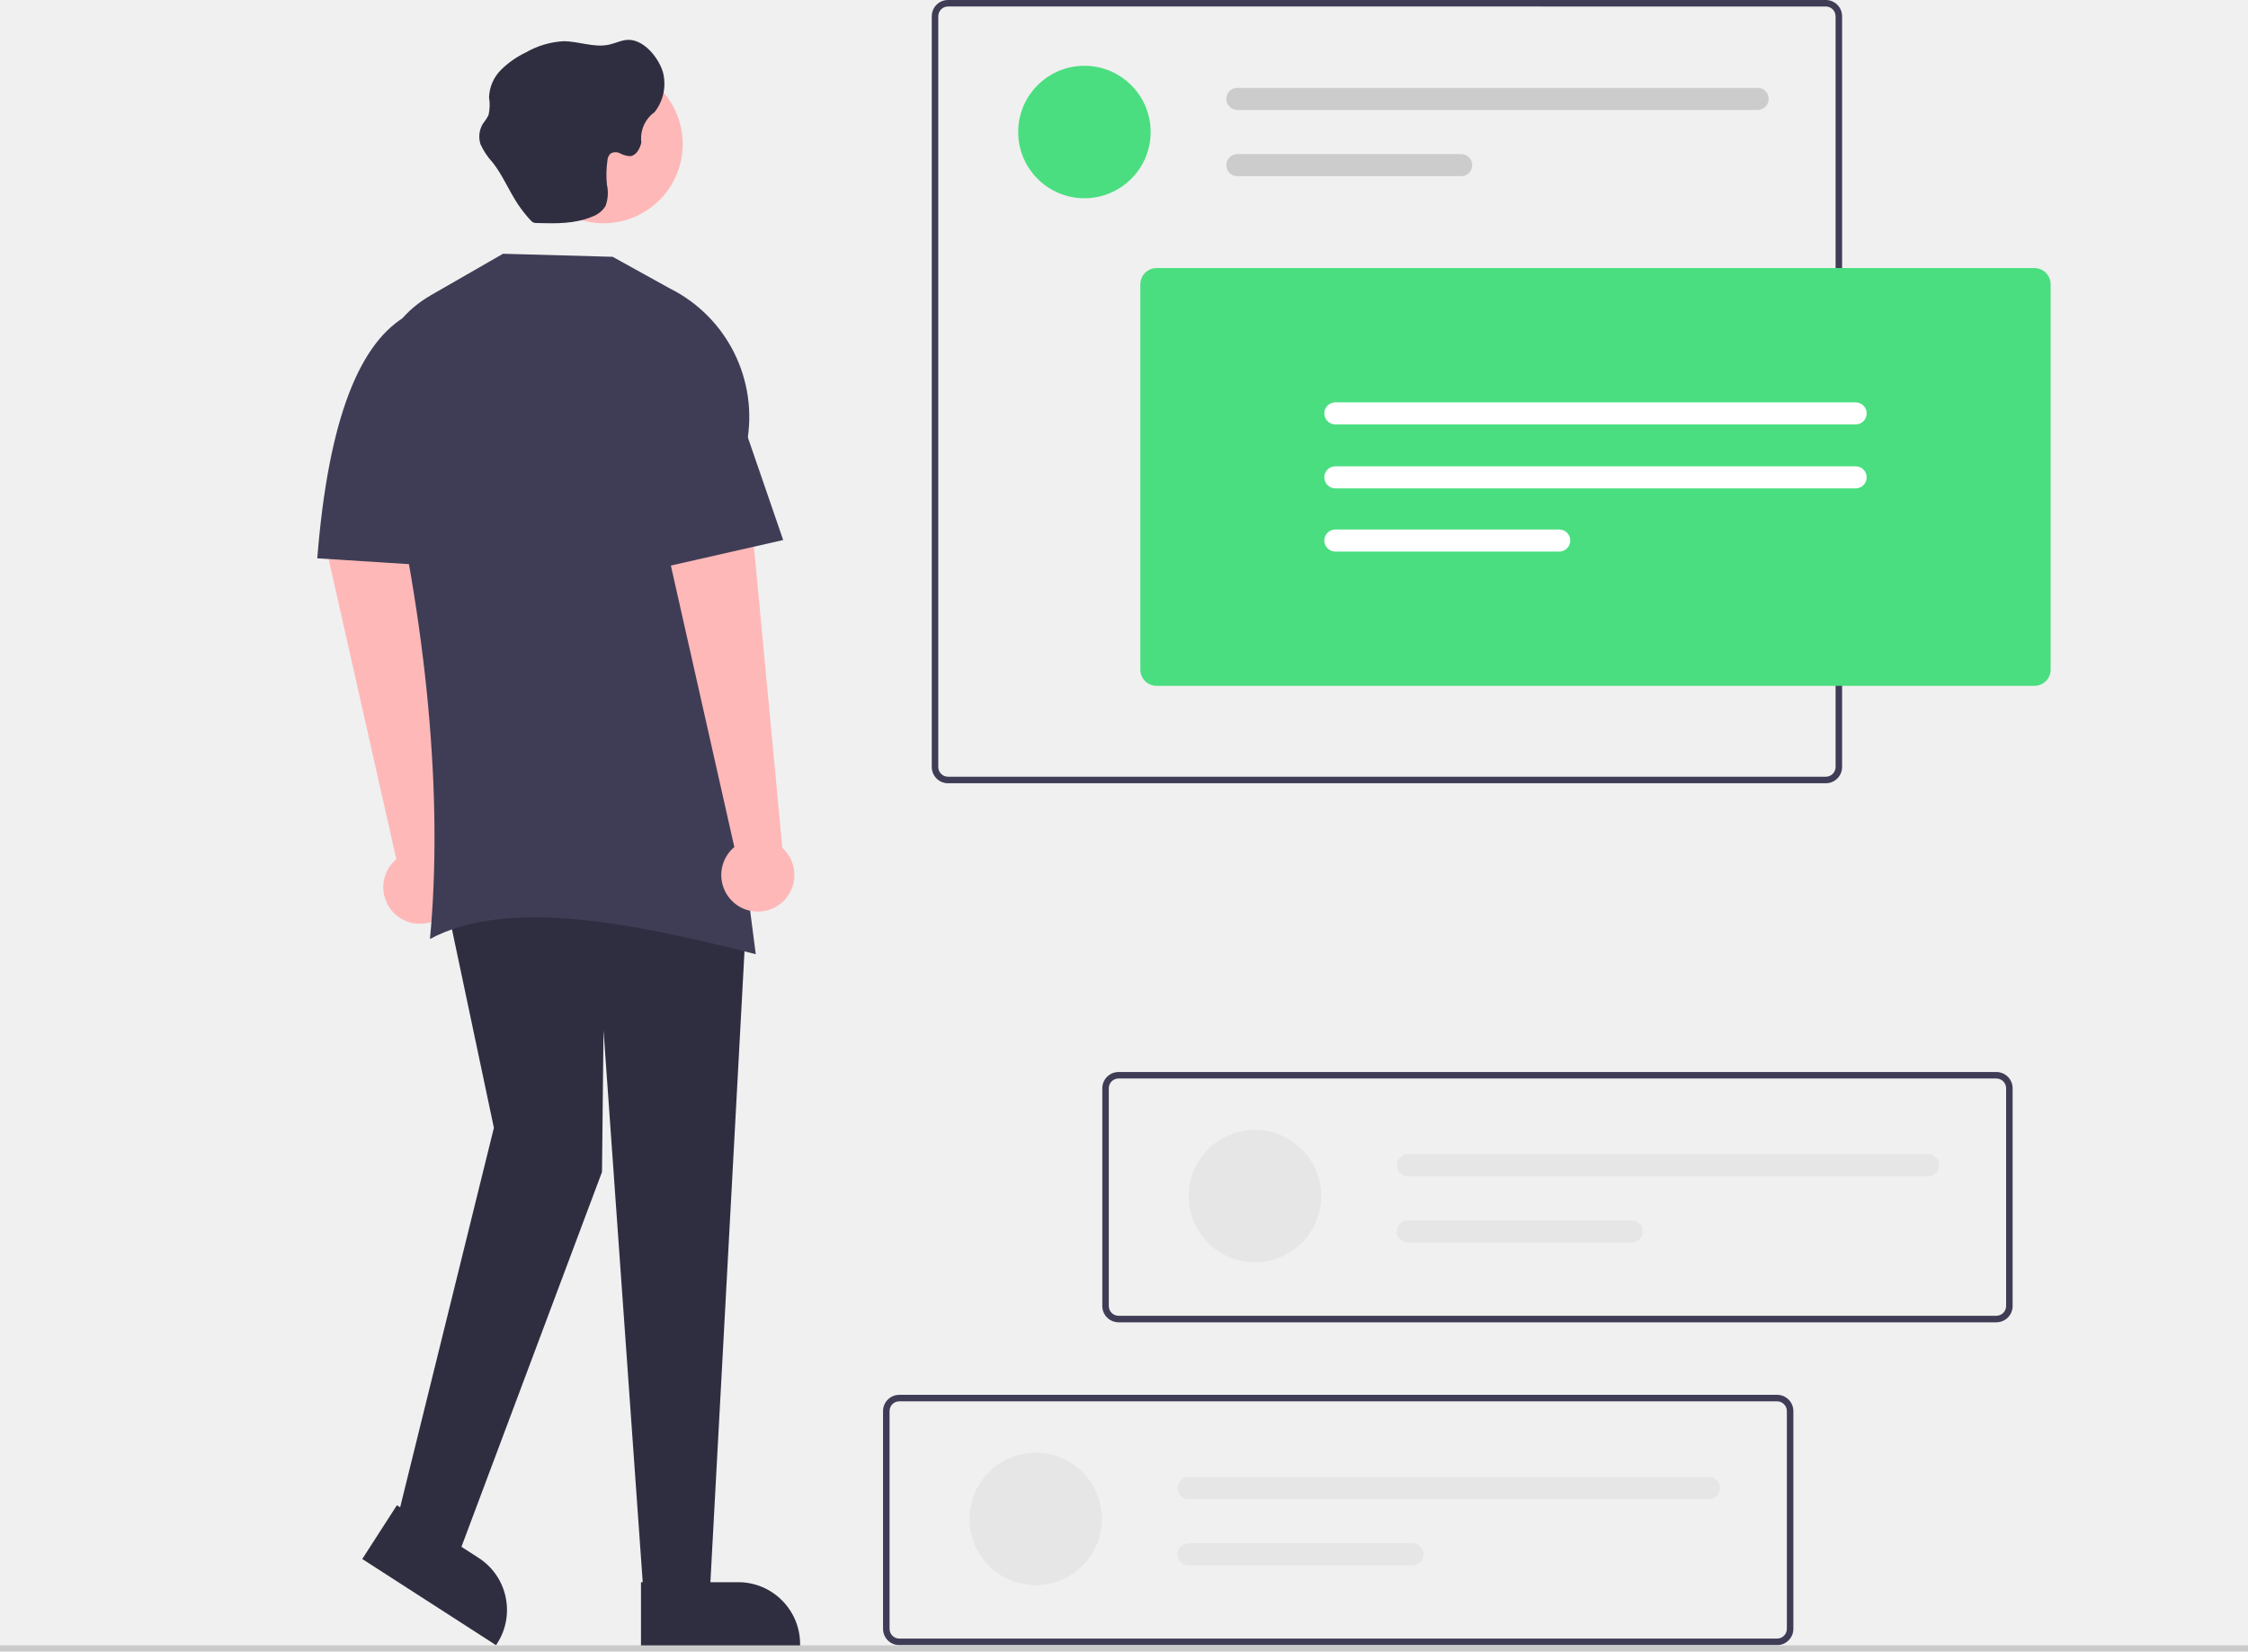
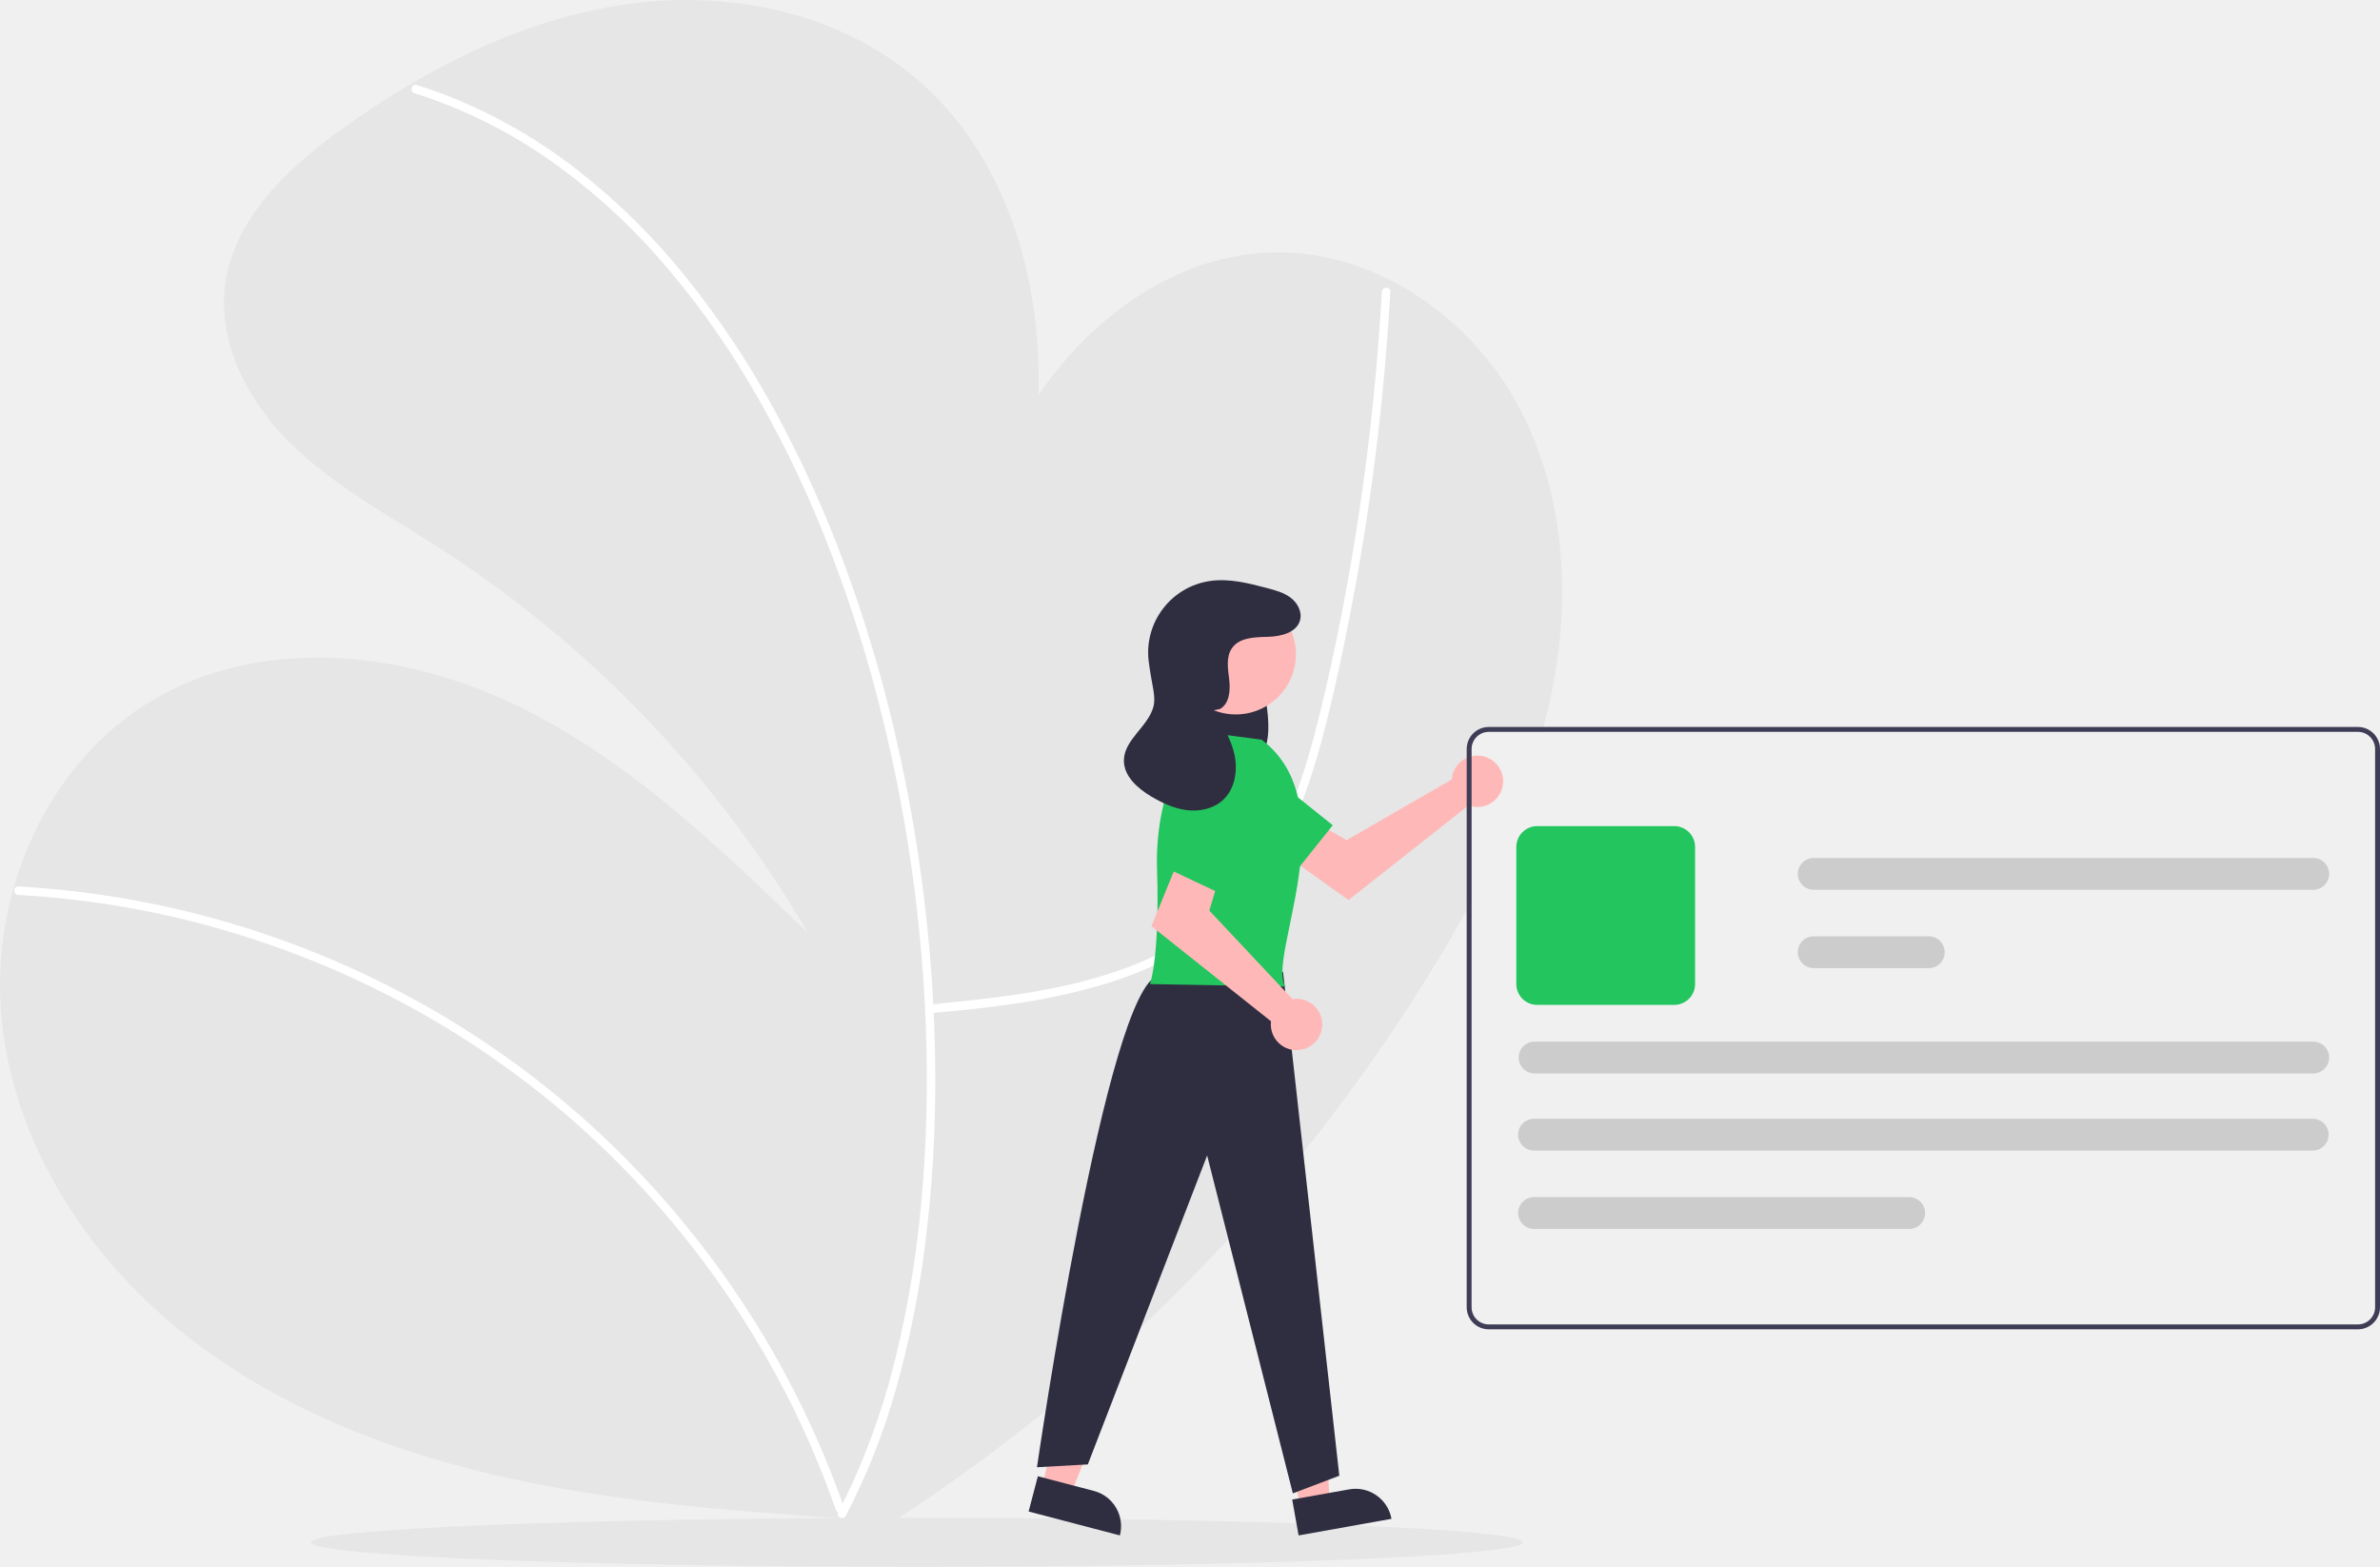
- <svg xmlns="http://www.w3.org/2000/svg" width="738.22" height="542.262" viewBox="0 0 738.22 542.262" role="img" artist="Katerina Limpitsouni" source="https://undraw.co/">
-   <path d="M376.807,461.286,367.081,358.191l-29,1,22.957,101.807a12.007,12.007,0,1,0,15.769.288Z" transform="translate(-230.89 -178.869)" fill="#ffb8b8" />
-   <path id="fe9c178f-ba3b-4efa-8f02-91d714d1abd5-1231" data-name="Path 2352" d="M928.128,691.07a106.361,106.361,0,0,1-4.968,29.4c-.069.221-.142.439-.214.659H904.403c.02-.2.04-.419.059-.659,1.236-14.213,8.364-100.716-.158-115.509C905.05,606.162,929.562,645.909,928.128,691.07Z" transform="translate(-230.89 -178.869)" fill="#f0f0f0" />
-   <path id="f50bd4c5-ec05-4fbf-a485-473f9149da92-1232" data-name="Path 2353" d="M925.152,719.752c-.324.462-.662.924-1.007,1.379H895.057c.221-.393.476-.855.772-1.379,4.806-8.674,19.029-34.6,32.233-61.487,14.189-28.889,27.206-58.873,26.11-69.726C954.509,590.987,964.324,665.601,925.152,719.752Z" transform="translate(-230.89 -178.869)" fill="#f0f0f0" />
-   <path id="b6259e39-7a62-4774-8afe-aeda515ec4c0-1233" data-name="Path 2354" d="M286.243,675.924a158.394,158.394,0,0,0,7.4,43.785c.1.329.211.653.319.982h27.612c-.029-.295-.059-.624-.088-.982-1.841-21.166-12.456-149.988.236-172.018C320.611,549.478,284.098,608.67,286.243,675.924Z" transform="translate(-230.89 -178.869)" fill="#f0f0f0" />
-   <path id="f2d2e7cd-3eee-4477-b585-9c3536763a3f-1234" data-name="Path 2355" d="M288.315,719.709c.231.329.471.658.717.982h20.714c-.157-.28-.339-.609-.55-.982-3.422-6.176-13.551-24.642-22.953-43.785-10.1-20.572-19.374-41.924-18.593-49.652C267.409,628.014,260.417,681.148,288.315,719.709Z" transform="translate(-230.89 -178.869)" fill="#f0f0f0" />
-   <path id="b281e673-bc66-4b3c-8141-26a0e4a40fd7-1235" data-name="Path 2359" d="M886.477,613.053H598.21a5.345,5.345,0,0,1-5.338-5.338V536.207a5.345,5.345,0,0,1,5.338-5.338H886.477a5.345,5.345,0,0,1,5.338,5.338v71.507A5.345,5.345,0,0,1,886.477,613.053ZM598.21,533a3.207,3.207,0,0,0-3.2,3.2v71.507a3.207,3.207,0,0,0,3.2,3.2H886.477a3.206,3.206,0,0,0,3.2-3.2V536.207a3.206,3.206,0,0,0-3.2-3.2Z" transform="translate(-230.89 -178.869)" fill="#3f3d56" />
-   <circle id="b3fc6bd5-ca87-44d7-abba-b33fcf0fce6e" data-name="Ellipse 472" cx="340.11" cy="498.745" r="21.745" fill="#e6e6e6" />
-   <path id="a4c0ef2a-4063-4b4c-b7a5-712e67abf83e-1236" data-name="Path 2357" d="M621.222,663.868a3.624,3.624,0,0,0,0,7.248H792.078a3.624,3.624,0,1,0,.014-7.248H621.222Z" transform="translate(-230.89 -178.869)" fill="#e6e6e6" />
-   <path id="b6aac15c-fc94-4bcf-bd22-2b2a2d48a317-1237" data-name="Path 2358" d="M621.222,685.614a3.624,3.624,0,0,0-.014,7.248H694.742a3.624,3.624,0,0,0,0-7.248Z" transform="translate(-230.89 -178.869)" fill="#e6e6e6" />
-   <circle id="b30606c0-bedc-4458-8bc1-74f9b5197cfe" data-name="Ellipse 473" cx="412.11" cy="392.745" r="21.745" fill="#e6e6e6" />
-   <path id="b0251ef9-ec49-4884-8989-e65898cec086-1238" data-name="Path 2360" d="M693.222,557.868a3.624,3.624,0,0,0,0,7.248H864.078a3.624,3.624,0,0,0,0-7.248Z" transform="translate(-230.89 -178.869)" fill="#e6e6e6" />
-   <path id="f3fbb845-d219-495e-9ae9-9928c3e8cc79-1239" data-name="Path 2361" d="M693.222,579.614a3.624,3.624,0,0,0,0,7.248h73.52a3.624,3.624,0,0,0,0-7.248Z" transform="translate(-230.89 -178.869)" fill="#e6e6e6" />
-   <path id="e4b1ee1b-a1a6-4c2a-970c-d47d8b3fd870-1240" data-name="Path 2362" d="M830.477,436.053H542.21a5.345,5.345,0,0,1-5.338-5.338V184.207a5.345,5.345,0,0,1,5.338-5.338H830.477a5.345,5.345,0,0,1,5.338,5.338V430.714a5.344,5.344,0,0,1-5.338,5.338ZM542.21,181a3.207,3.207,0,0,0-3.2,3.2V430.714a3.207,3.207,0,0,0,3.2,3.2H830.477a3.206,3.206,0,0,0,3.2-3.2V184.207a3.207,3.207,0,0,0-3.2-3.2Z" transform="translate(-230.89 -178.869)" fill="#3f3d56" />
-   <circle id="b10e3043-e731-4e82-8fca-75f9298f00b8" data-name="Ellipse 474" cx="356.11" cy="43.348" r="21.745" fill="#4ade80" />
-   <path id="b8c117d2-374b-429b-9a52-be2e8d6b8684-1241" data-name="Path 2363" d="M637.222,207.72a3.624,3.624,0,0,0,0,7.248H808.078a3.624,3.624,0,0,0,0-7.248Z" transform="translate(-230.89 -178.869)" fill="#ccc" />
-   <path id="b1daea5a-aca4-46bb-ab1c-9e5888030a38-1242" data-name="Path 2364" d="M637.222,229.466a3.624,3.624,0,0,0,0,7.248h73.52a3.624,3.624,0,0,0,0-7.248Z" transform="translate(-230.89 -178.869)" fill="#ccc" />
-   <path id="a9f6ff6a-7451-4bea-bc5a-628f4bebd58b-1243" data-name="Path 2366" d="M464.08,700.191h-22l-13-183-.5,46.5-48,128-19-15,31.5-127.5-15-71h98Z" transform="translate(-230.89 -178.869)" fill="#2f2e41" />
-   <circle id="a663db6f-60a1-421c-a7e7-5d04aff0cacb" data-name="Ellipse 475" cx="198.19" cy="47.322" r="26" fill="#ffb8b8" />
-   <path id="f3cb7545-9624-45d8-a11d-440f1a34aab0-1244" data-name="Path 2370" d="M479.081,492.191c-42.478-10.9-82.334-18.245-107-5,4.32-45.411-.677-103.379-15.5-163.965-4.814-19.679-1.549-37.411,16-47.535l23.5-13.5,36,1,18.783,10.392a47.16,47.16,0,0,1,25.254,50.977C466.025,377.667,471.479,434.985,479.081,492.191Z" transform="translate(-230.89 -178.869)" fill="#3f3d56" />
-   <path id="f6231dd0-d8a8-465e-b214-b8e5de78c90d-1245" data-name="Path 2372" d="M382.081,365.191l-47-3c3.672-46.236,14.122-71.511,30-80l17,20Z" transform="translate(-230.89 -178.869)" fill="#3f3d56" />
-   <path id="b1bce2c7-12e1-4551-8863-d6d142670d08-1246" data-name="Path 2375" d="M898.966,404.074H610.698a5.344,5.344,0,0,1-5.338-5.338V272.229a5.344,5.344,0,0,1,5.338-5.338H898.966a5.344,5.344,0,0,1,5.338,5.338V398.736A5.344,5.344,0,0,1,898.966,404.074Z" transform="translate(-230.89 -178.869)" fill="#4ade80" />
-   <path id="b8b7ef86-e6be-48b5-b7f8-365881aa5bd2-1247" data-name="Path 2376" d="M669.404,310.985a3.624,3.624,0,0,0,0,7.248H840.261a3.624,3.624,0,0,0,0-7.248Z" transform="translate(-230.89 -178.869)" fill="#fff" />
-   <path id="a9b62e3b-06cf-4a55-8c8f-4aeba6e5e4c7-1248" data-name="Path 2377" d="M669.404,331.985a3.624,3.624,0,0,0,0,7.248H840.261a3.624,3.624,0,0,0,0-7.248Z" transform="translate(-230.89 -178.869)" fill="#fff" />
-   <path id="a12f9c39-a43a-4056-b48c-3363dc06a37f-1249" data-name="Path 2378" d="M669.404,352.731a3.624,3.624,0,0,0,0,7.248h73.52a3.624,3.624,0,0,0,0-7.248Z" transform="translate(-230.89 -178.869)" fill="#fff" />
-   <path id="e7c770ea-313c-4db5-898e-f0c92c7afc68-1250" data-name="Path 1784" d="M437.945,191.978c-2.422-.254-4.706,1.035-7.089,1.562-4.9,1.074-9.92-1.152-14.958-1.133a27.768,27.768,0,0,0-12.3,3.671,29.7,29.7,0,0,0-8.2,5.741,13.378,13.378,0,0,0-3.912,9.023,14.785,14.785,0,0,1-.176,5.858,16.486,16.486,0,0,1-1.8,2.734,8.123,8.123,0,0,0-.84,6.776,22.478,22.478,0,0,0,4.042,6.054c3.242,4.159,5.273,9.139,8.182,13.553a42.184,42.184,0,0,0,4.257,5.409,3.008,3.008,0,0,0,.918.722,2.817,2.817,0,0,0,1.074.156c6.171.176,12.557.312,18.239-2.109a8.338,8.338,0,0,0,4.374-3.515,12.4,12.4,0,0,0,.429-7.03,32.218,32.218,0,0,1,.176-7.811,3.437,3.437,0,0,1,1-2.324,3.124,3.124,0,0,1,3.124-.1,8.516,8.516,0,0,0,3.105.937c2.129,0,3.476-2.422,3.906-4.531a10.623,10.623,0,0,1,4.355-9.94,15.037,15.037,0,0,0,2.675-13.338C447.123,197.954,442.827,192.466,437.945,191.978Z" transform="translate(-230.89 -178.869)" fill="#2f2e41" />
-   <path id="a71493d8-729a-4860-baf4-314f557d0142-1251" data-name="Path 2356" d="M814.477,719.053H526.21a5.345,5.345,0,0,1-5.338-5.338V642.207a5.344,5.344,0,0,1,5.338-5.338H814.477a5.345,5.345,0,0,1,5.338,5.338v71.507a5.345,5.345,0,0,1-5.338,5.338ZM526.21,639a3.207,3.207,0,0,0-3.2,3.2v71.507a3.207,3.207,0,0,0,3.2,3.2H814.477a3.206,3.206,0,0,0,3.2-3.2V642.207a3.207,3.207,0,0,0-3.2-3.2Z" transform="translate(-230.89 -178.869)" fill="#3f3d56" />
-   <path d="M487.807,457.286,478.081,354.191l-29,1,22.957,101.807a12.007,12.007,0,1,0,15.769.288Z" transform="translate(-230.89 -178.869)" fill="#ffb8b8" />
-   <path id="e519ab1a-c4cc-4940-8e12-0133c9949239-1252" data-name="Path 2374" d="M488.08,356.191l-44,10-2-72,25,1Z" transform="translate(-230.89 -178.869)" fill="#3f3d56" />
-   <path d="M441.384,698.39l31.914-.001h.001a20.339,20.339,0,0,1,20.338,20.338v.661l-52.253.002Z" transform="translate(-230.89 -178.869)" fill="#2f2e41" />
-   <path d="M361.228,673.121,388.057,690.405l.001.001a20.339,20.339,0,0,1,6.082,28.112l-.358.556-43.927-28.298Z" transform="translate(-230.89 -178.869)" fill="#2f2e41" />
-   <rect id="f8d1573e-a821-470f-abec-777083782890" data-name="Rectangle 256" y="540.262" width="738.22" height="2" fill="#cacaca" />
+ <svg xmlns="http://www.w3.org/2000/svg" width="972.004" height="639.896" viewBox="0 0 972.004 639.896" role="img" artist="Katerina Limpitsouni" source="https://undraw.co/">
+   <path d="M748.372,409.458q-1.68,8.835-4.03,17.49c-.17.67-.36,1.33-.55,2h-21.79a7.008,7.008,0,0,0-7,7v62.12c-.66,1.23-1.33,2.45-2,3.67-3.46,6.3-7.06,12.53-10.74,18.68a710.143,710.143,0,0,1-243.69,243.55l5.92-13.36c-2.17-.15-4.35-.3-6.52-.45-47.25-3.23-94.66-6.81-140.8-17.43-48.27-11.11-95.49-30.38-133.32-62.33-37.84-31.96-65.58-77.6-69.43-126.98a144.883,144.883,0,0,1,5.07-50.41c8.87-31.52,28.25-59.88,56.21-76.66,43.92-26.35,101.21-20.98,147.51.94,46.29,21.91,83.97,58.18,120.76,93.82a466.421,466.421,0,0,0-150.91-157.52c-20.56-13.16-42.38-24.88-59.86-41.93-17.47-17.04-30.36-40.93-27.27-65.14,3.51-27.46,26-48.3,48.53-64.37,9-6.42,18.29-12.51,27.87-18.11,27.03-15.84,56.27-27.79,87.15-32.22,41.83-6.01,87.01,3.11,119.08,30.63,36.13,31.01,50.95,81.02,49.54,128.86,22.26-32.36,56.59-57.13,95.36-58.18,40.25-1.08,78.51,24.35,98.67,59.21C752.282,327.188,755.902,369.908,748.372,409.458Z" transform="translate(-113.9979 -130.0522)" fill="#e6e6e6" />
+   <path d="M493.714,543.853c23.575-2.076,45.352-4.502,68.196-10.966,22.143-6.266,43.451-16.755,59.215-33.882,16.955-18.422,26.107-42.345,32.564-66.161,3.6-13.278,6.559-26.742,9.35-40.21q4.543-21.92,8.073-44.033,7.027-44.018,10.033-88.554.363-5.406.666-10.816c.125-2.225-3.335-2.218-3.46,0q-2.47,43.9-8.885,87.457c-4.221,28.53-9.621,56.937-16.472,84.955-5.804,23.736-13.32,47.843-28.206,67.603-13.96,18.529-34.122,30.638-55.892,37.877-22.153,7.367-45.51,10.308-68.659,12.495-2.84.268-3.681.524-6.522.774-2.201.194-2.221,3.656,0,3.46Z" transform="translate(-113.9979 -130.0522)" fill="#fff" />
+   <path d="M121.489,495.561a375.005,375.005,0,0,1,87.701,15.454,379.01,379.01,0,0,1,81.676,35.552,369.763,369.763,0,0,1,68.78,51.786,378.862,378.862,0,0,1,53.727,64.062A375.101,375.101,0,0,1,451.82,736.947q1.827,4.811,3.52,9.67c.729,2.089,4.073,1.19,3.336-.92a378.643,378.643,0,0,0-36.729-76.387,383.571,383.571,0,0,0-52.7-66.391A373.961,373.961,0,0,0,301.967,549.227a381.917,381.917,0,0,0-169.574-56.376q-5.446-.456-10.903-.751c-2.225-.122-2.218,3.339,0,3.46Z" transform="translate(-113.9979 -130.0522)" fill="#fff" />
+   <path d="M283.267,168.094A203.799,203.799,0,0,1,336.768,194.238a251.246,251.246,0,0,1,45.672,40.56,336.25,336.25,0,0,1,37.82,52.121,444.662,444.662,0,0,1,30.07,61.135,553.194,553.194,0,0,1,21.898,66.495,621.484,621.484,0,0,1,14.003,69.475,620.231,620.231,0,0,1,6.027,69.869,553.489,553.489,0,0,1-1.979,67.025,426.913,426.913,0,0,1-10.063,61.706,291.562,291.562,0,0,1-18.155,53.357q-2.697,5.841-5.722,11.521c-1.047,1.965,1.939,3.715,2.988,1.746A266.706,266.706,0,0,0,479.76,697.819a398.287,398.287,0,0,0,12.186-60.499,526.375,526.375,0,0,0,4.026-66.889,613.744,613.744,0,0,0-4.188-70.288,633.107,633.107,0,0,0-12.19-70.232,573.113,573.113,0,0,0-20.381-68.399,475.91,475.91,0,0,0-28.342-62.945,364.897,364.897,0,0,0-36.341-54.851A270.583,270.583,0,0,0,350.134,199.719a214.685,214.685,0,0,0-52.065-30.033q-6.846-2.725-13.882-4.929c-2.129-.67-3.04,2.669-.92,3.336Z" transform="translate(-113.9979 -130.0522)" fill="#fff" />
+   <ellipse cx="374.504" cy="629.896" rx="247.5" ry="10" fill="#e6e6e6" />
+   <path d="M707.171,446.737a10.526,10.526,0,0,0-.239,1.64l-42.957,24.782-10.441-6.011-11.131,14.572,22.337,15.921,49.008-38.663a10.496,10.496,0,1,0-6.576-12.241Z" transform="translate(-113.9979 -130.0522)" fill="#ffb8b8" />
+   <path d="M609.338,461.942l33.824,24.107,15.128-18.967L625.41,440.699a13.324,13.324,0,0,0-19.189,2.659v0A13.324,13.324,0,0,0,609.338,461.942Z" transform="translate(-113.9979 -130.0522)" fill="#22c55e" />
+   <polygon points="425.519 606.957 437.379 610.064 455.009 565.8 437.506 561.213 425.519 606.957" fill="#ffb8b8" />
+   <path d="M535.348,737.595h38.531a0,0,0,0,1,0,0v14.887a0,0,0,0,1,0,0H550.235a14.887,14.887,0,0,1-14.887-14.887v0A0,0,0,0,1,535.348,737.595Z" transform="translate(788.2714 1476.272) rotate(-165.317)" fill="#2f2e41" />
+   <polygon points="530.942 615.401 543.011 613.245 540.439 565.668 522.627 568.85 530.942 615.401" fill="#ffb8b8" />
+   <path d="M642.747,738.963h38.531a0,0,0,0,1,0,0v14.887a0,0,0,0,1,0,0H657.634a14.887,14.887,0,0,1-14.887-14.887v0A0,0,0,0,1,642.747,738.963Z" transform="translate(1330.963 1234.719) rotate(169.8721)" fill="#2f2e41" />
+   <path d="M621.175,395.561c2.974.724,5.393,3.754,6.846,7.265A50.675,50.675,0,0,1,630.726,414.24c1.142,7.257,2.238,15.113-.123,21.834-2.768,7.877-10.142,12.003-16.539,10.064s-11.484-9.217-13.223-17.594a42.61,42.61,0,0,1,2.924-25.084c1.817-4.137,4.322-7.954,7.65-9.82a7.55,7.55,0,0,1,10.068,2.098" transform="translate(-113.9979 -130.0522)" fill="#2f2e41" />
+   <path d="M638.002,526.948,660.979,732.742l-18.977,7.206-35-138L558.274,728.126l-20.772,1.154s28.5-196.332,49.622-200.794Z" transform="translate(-113.9979 -130.0522)" fill="#2f2e41" />
+   <circle cx="504.705" cy="267.211" r="24.561" fill="#ffb8b8" />
+   <path d="M629.244,432.128l-26.542-3.462s-17.31,20.772-16.156,56.545-2.885,46.737-2.885,46.737l55.34,1C631.002,521.948,664.464,458.771,629.244,432.128Z" transform="translate(-113.9979 -130.0522)" fill="#22c55e" />
+   <path d="M643.502,537.948a10.526,10.526,0,0,0-1.651.142l-33.955-36.146,3.462-11.54-16.733-7.501L584.238,508.291l48.852,38.859a10.496,10.496,0,1,0,10.412-9.203Z" transform="translate(-113.9979 -130.0522)" fill="#ffb8b8" />
+   <path d="M606.312,446.191l-15.727,38.443,21.926,10.386,18.158-38.045a13.324,13.324,0,0,0-6.98-18.071h0A13.324,13.324,0,0,0,606.312,446.191Z" transform="translate(-113.9979 -130.0522)" fill="#22c55e" />
+   <path d="M612.278,419.592c3.848-2.22,4.259-7.576,3.736-11.988s-1.397-9.331,1.197-12.938c3.095-4.306,9.314-4.391,14.615-4.532s11.756-1.693,13.129-6.814c.908-3.384-1.034-7.016-3.82-9.14s-6.272-3.063-9.66-3.956c-7.579-1.997-15.405-4.01-23.166-2.913a29.535,29.535,0,0,0-25.163,32.98c1.256,9.851,3.078,14.153,1.882,18.496-2.227,8.09-11.831,13.287-12.022,21.677-.15,6.562,5.647,11.624,11.302,14.956,4.486,2.643,9.327,4.885,14.496,5.504s10.735-.566,14.586-4.07c4.967-4.519,6.195-12.069,4.771-18.631s-5.077-12.39-8.691-18.049" transform="translate(-113.9979 -130.0522)" fill="#2f2e41" />
+   <path d="M1077.002,426.948h-355a9.014,9.014,0,0,0-9,9v228a9.014,9.014,0,0,0,9,9h355a9.014,9.014,0,0,0,9-9v-228A9.014,9.014,0,0,0,1077.002,426.948Zm7,237a7.008,7.008,0,0,1-7,7h-355a7.008,7.008,0,0,1-7-7v-228a7.008,7.008,0,0,1,7-7h355a7.008,7.008,0,0,1,7,7Z" transform="translate(-113.9979 -130.0522)" fill="#3f3d56" />
+   <path d="M797.777,540.443h-56a8.51,8.51,0,0,1-8.5-8.5v-56a8.51,8.51,0,0,1,8.5-8.5h56a8.51,8.51,0,0,1,8.5,8.5v56A8.51,8.51,0,0,1,797.777,540.443Z" transform="translate(-113.9979 -130.0522)" fill="#22c55e" />
+   <path d="M1058.513,599.953H740.513a6.5,6.5,0,1,1,0-13h318a6.5,6.5,0,0,1,0,13Z" transform="translate(-113.9979 -130.0522)" fill="#ccc" />
+   <path d="M1058.727,568.453h-318a6.5,6.5,0,0,1,0-13h318a6.5,6.5,0,0,1,0,13Z" transform="translate(-113.9979 -130.0522)" fill="#ccc" />
+   <path d="M901.727,525.443h-47a6.5,6.5,0,0,1,0-13h47a6.5,6.5,0,0,1,0,13Z" transform="translate(-113.9979 -130.0522)" fill="#ccc" />
+   <path d="M1058.727,493.453h-204a6.5,6.5,0,0,1,0-13h204a6.5,6.5,0,0,1,0,13Z" transform="translate(-113.9979 -130.0522)" fill="#ccc" />
+   <path d="M893.727,631.953H740.513a6.5,6.5,0,1,1,0-13h153.214a6.5,6.5,0,1,1,0,13Z" transform="translate(-113.9979 -130.0522)" fill="#ccc" />
</svg>
